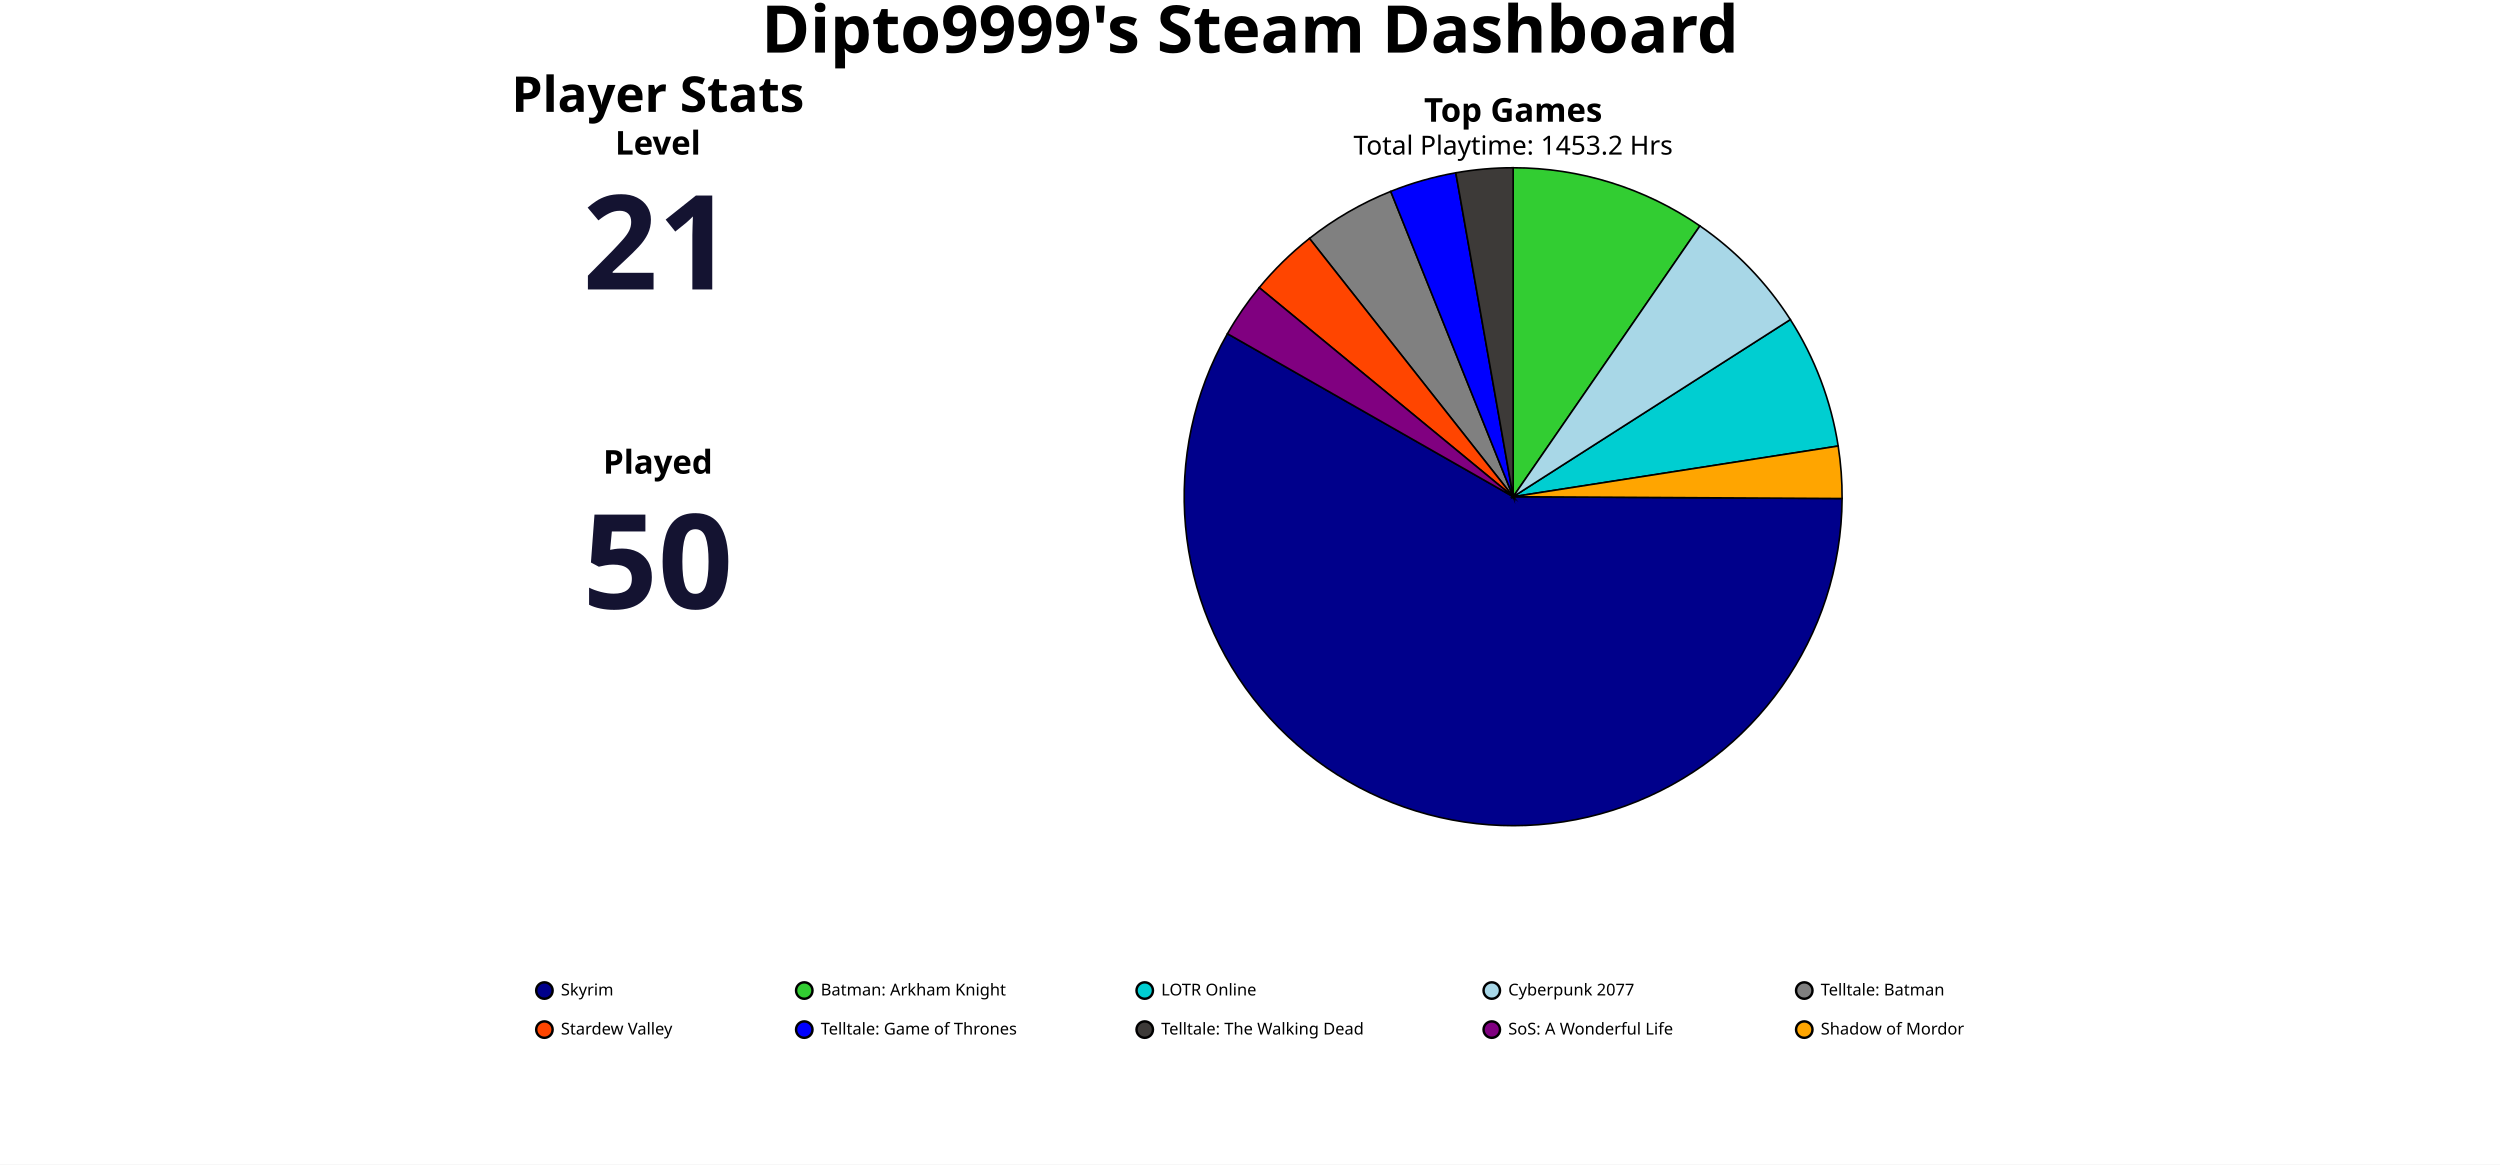
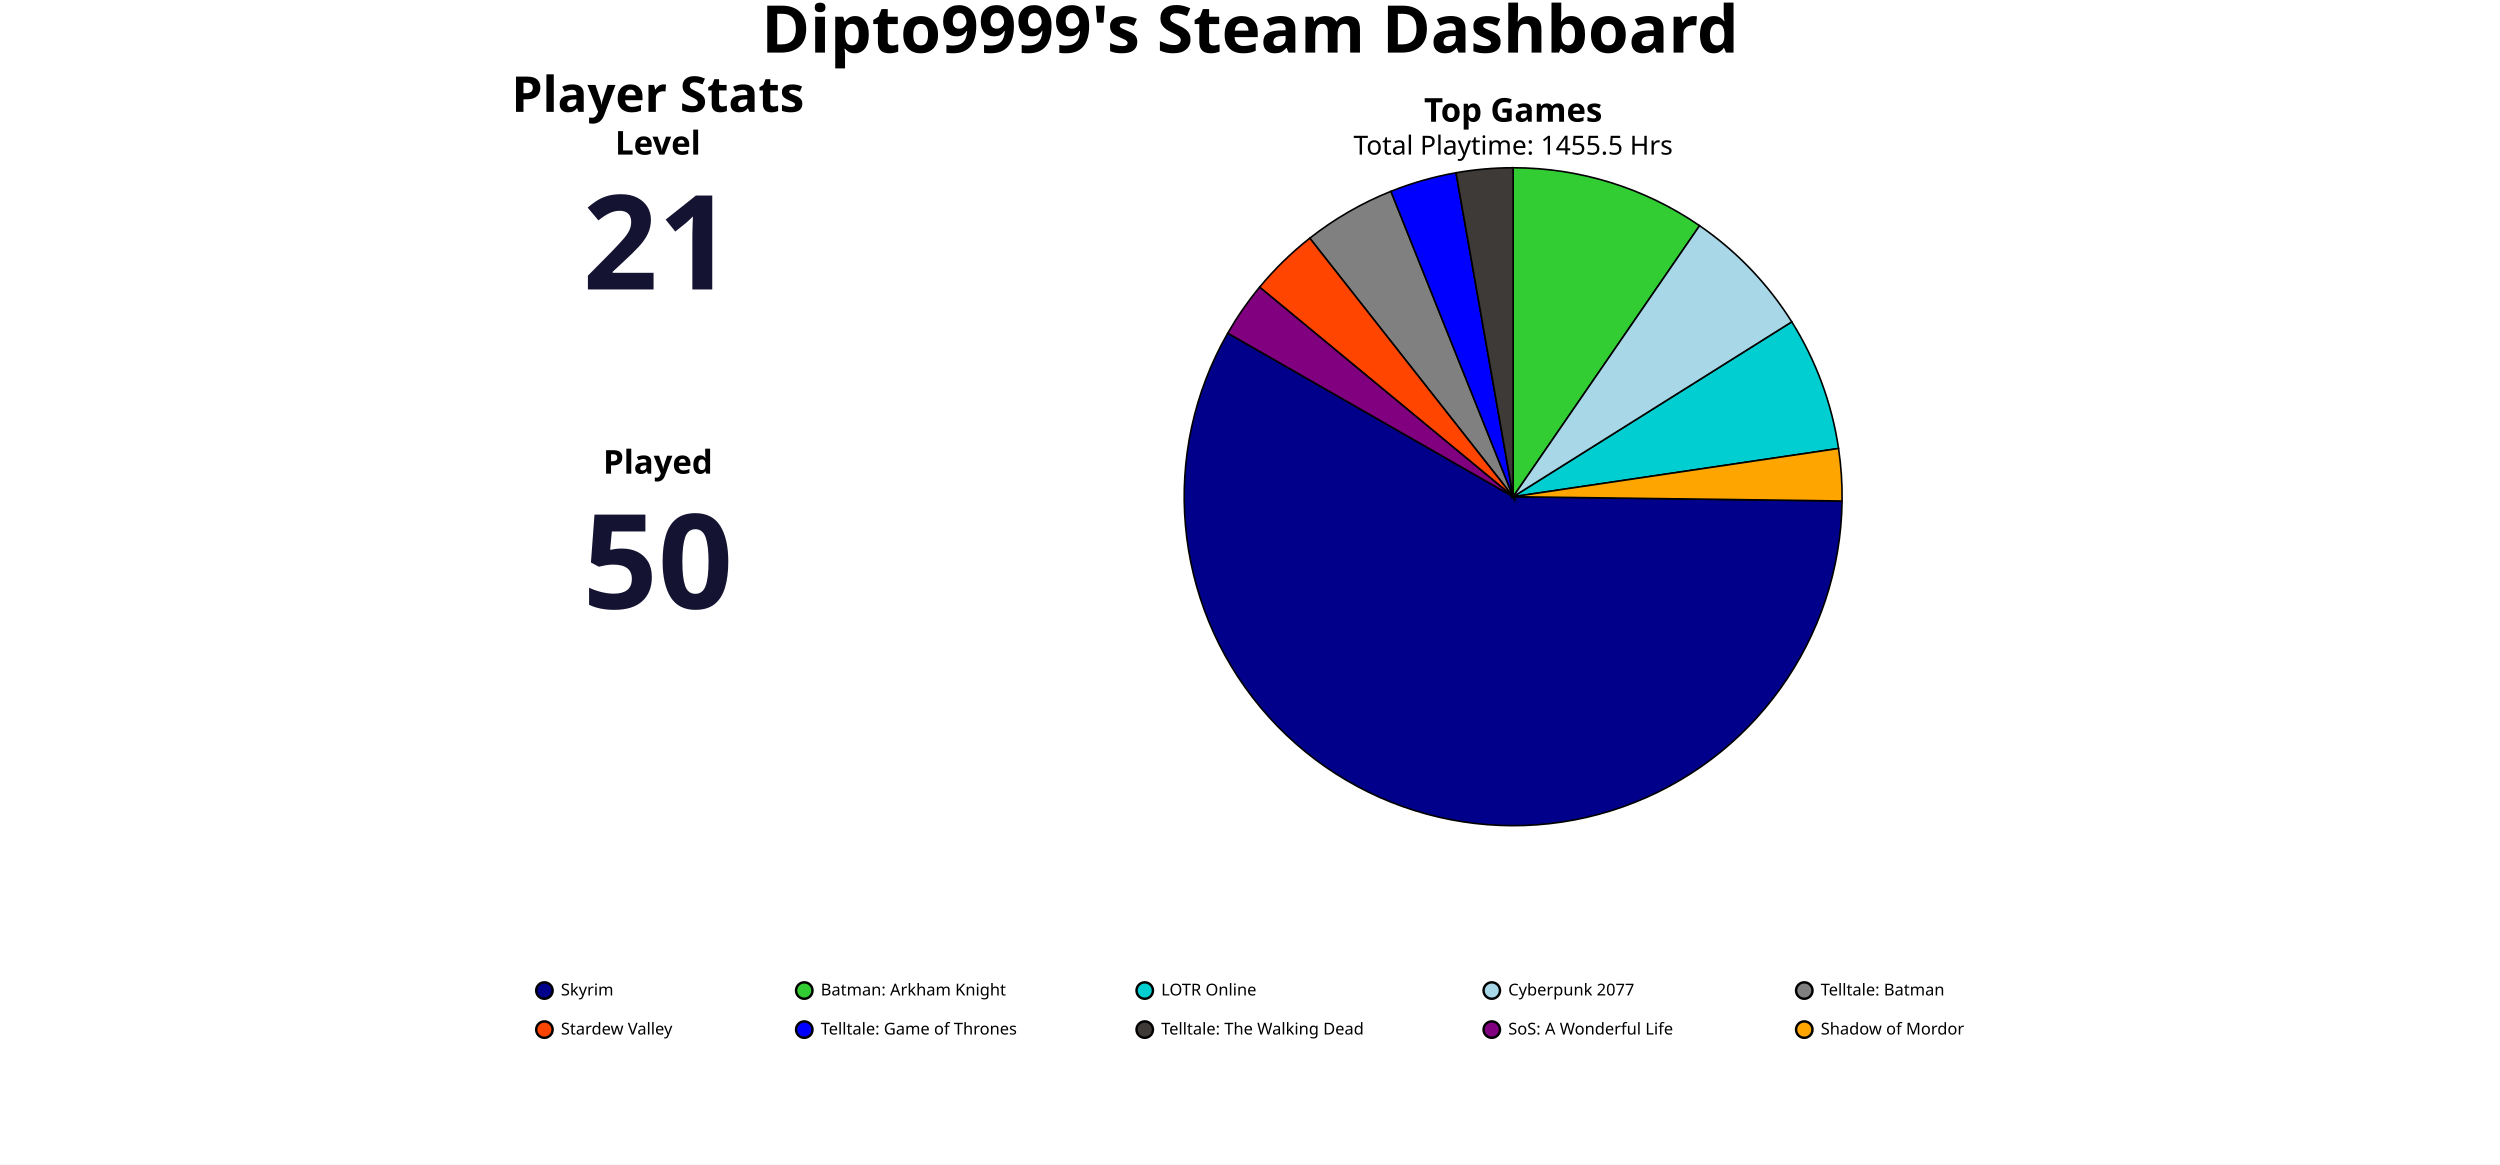
<svg xmlns="http://www.w3.org/2000/svg" version="1.1" class="marks" width="1520" height="708" viewBox="0 0 1520 708">
  <rect width="1520" height="708" fill="white" />
  <g fill="none" stroke-miterlimit="10" transform="translate(250,102)">
    <g class="mark-group role-frame root" role="graphics-object" aria-roledescription="group mark container">
      <g transform="translate(0,0)">
        <path class="background" aria-hidden="true" d="M0,0h0v0h0Z" />
        <g>
          <g class="mark-group role-scope concat_0_group" role="graphics-object" aria-roledescription="group mark container">
            <g transform="translate(0,0)">
              <path class="background" aria-hidden="true" d="M0,0h0v0h0Z" />
              <g>
                <g class="mark-group role-scope concat_0_concat_0_group" role="graphics-object" aria-roledescription="group mark container">
                  <g transform="translate(0,0)">
                    <path class="background" aria-hidden="true" d="M0,0h300v150h-300Z" stroke="#ddd" stroke-opacity="0" stroke-width="1.5" />
                    <g>
                      <g class="mark-text role-mark concat_0_concat_0_marks" role="graphics-object" aria-roledescription="text mark container">
                        <text aria-label="Metric: Level; Value: 21" role="graphics-symbol" aria-roledescription="text mark" text-anchor="middle" transform="translate(150,74)" font-family="sans-serif" font-size="80px" font-weight="bold" fill="#141331">21</text>
                      </g>
                      <g class="mark-group role-title">
                        <g transform="translate(150,-24)">
                          <path class="background" aria-hidden="true" d="M0,0h0v0h0Z" pointer-events="none" />
                          <g>
                            <g class="mark-text role-title-text" role="graphics-symbol" aria-roledescription="title" aria-label="Title text 'Level'" pointer-events="none">
                              <text text-anchor="middle" transform="translate(0,16)" font-family="sans-serif" font-size="20px" font-weight="bold" fill="#000" opacity="1">Level</text>
                            </g>
                          </g>
                          <path class="foreground" aria-hidden="true" d="" pointer-events="none" display="none" />
                        </g>
                      </g>
                    </g>
                    <path class="foreground" aria-hidden="true" d="" display="none" />
                  </g>
                </g>
                <g class="mark-group role-scope concat_0_concat_1_group" role="graphics-object" aria-roledescription="group mark container">
                  <g transform="translate(0,194)">
                    <path class="background" aria-hidden="true" d="M0,0h300v150h-300Z" stroke="#ddd" stroke-opacity="0" stroke-width="1.5" />
                    <g>
                      <g class="mark-text role-mark concat_0_concat_1_marks" role="graphics-object" aria-roledescription="text mark container">
                        <text aria-label="Metric: Played; Value: 50" role="graphics-symbol" aria-roledescription="text mark" text-anchor="middle" transform="translate(150,74)" font-family="sans-serif" font-size="80px" font-weight="bold" fill="#141331">50</text>
                      </g>
                      <g class="mark-group role-title">
                        <g transform="translate(150,-24)">
                          <path class="background" aria-hidden="true" d="M0,0h0v0h0Z" pointer-events="none" />
                          <g>
                            <g class="mark-text role-title-text" role="graphics-symbol" aria-roledescription="title" aria-label="Title text 'Played'" pointer-events="none">
                              <text text-anchor="middle" transform="translate(0,16)" font-family="sans-serif" font-size="20px" font-weight="bold" fill="#000" opacity="1">Played</text>
                            </g>
                          </g>
                          <path class="foreground" aria-hidden="true" d="" pointer-events="none" display="none" />
                        </g>
                      </g>
                    </g>
                    <path class="foreground" aria-hidden="true" d="" display="none" />
                  </g>
                </g>
                <g class="mark-group role-title">
                  <g transform="translate(150,-58)">
                    <path class="background" aria-hidden="true" d="M0,0h0v0h0Z" pointer-events="none" />
                    <g>
                      <g class="mark-text role-title-text" role="graphics-symbol" aria-roledescription="title" aria-label="Title text 'Player Stats'" pointer-events="none">
                        <text text-anchor="middle" transform="translate(0,24)" font-family="sans-serif" font-size="30px" font-weight="bold" fill="#000" opacity="1">Player Stats</text>
                      </g>
                    </g>
                    <path class="foreground" aria-hidden="true" d="" pointer-events="none" display="none" />
                  </g>
                </g>
              </g>
              <path class="foreground" aria-hidden="true" d="" display="none" />
            </g>
          </g>
          <g class="mark-group role-scope concat_1_group" role="graphics-object" aria-roledescription="group mark container">
            <g transform="translate(320,0)">
              <path class="background" aria-hidden="true" d="M0,0h700v400h-700Z" />
              <g>
                <g class="mark-arc role-mark concat_1_marks" role="graphics-object" aria-roledescription="arc mark container">
-                   <path aria-label="playtime_percentage: 58.17; name: Skyrim; Game: Skyrim; Time (Hrs): 845.3; Playtime (%): 58.17" role="graphics-symbol" aria-roledescription="arc mark" transform="translate(350,200)" d="M-173.716,-99.11A200,200,0,1,0,199.997,1.099L0,0Z" fill="#00008B" stroke="black" stroke-width="1" />
-                   <path aria-label="playtime_percentage: 9.61; name: Batman: Arkham Knight; Game: Batman: Arkham Knight; Time (Hrs): 139.7; Playtime (%): 9.61" role="graphics-symbol" aria-roledescription="arc mark" transform="translate(350,200)" d="M113.547,-164.642A200,200,0,0,0,0,-200L0,0Z" fill="#32CD32" stroke="black" stroke-width="1" />
-                   <path aria-label="playtime_percentage: 6.59; name: LOTR Online; Game: LOTR Online; Time (Hrs): 95.7; Playtime (%): 6.59" role="graphics-symbol" aria-roledescription="arc mark" transform="translate(350,200)" d="M197.611,-30.818A200,200,0,0,0,168.517,-107.712L0,0Z" fill="#00CED1" stroke="black" stroke-width="1" />
-                   <path aria-label="playtime_percentage: 6.34; name: Cyberpunk 2077; Game: Cyberpunk 2077; Time (Hrs): 92.2; Playtime (%): 6.34" role="graphics-symbol" aria-roledescription="arc mark" transform="translate(350,200)" d="M168.517,-107.712A200,200,0,0,0,113.547,-164.642L0,0Z" fill="#A8D7E7" stroke="black" stroke-width="1" />
-                   <path aria-label="playtime_percentage: 4.56; name: Telltale: Batman; Game: Telltale: Batman; Time (Hrs): 66.2; Playtime (%): 4.56" role="graphics-symbol" aria-roledescription="arc mark" transform="translate(350,200)" d="M-74.435,-185.633A200,200,0,0,0,-123.858,-157.033L0,0Z" fill="#808080" stroke="black" stroke-width="1" />
-                   <path aria-label="playtime_percentage: 3.41; name: Stardew Valley; Game: Stardew Valley; Time (Hrs): 49.5; Playtime (%): 3.41" role="graphics-symbol" aria-roledescription="arc mark" transform="translate(350,200)" d="M-123.858,-157.033A200,200,0,0,0,-154.411,-127.111L0,0Z" fill="#FF4500" stroke="black" stroke-width="1" />
-                   <path aria-label="playtime_percentage: 3.28; name: Telltale: Game of Thrones; Game: Telltale: Game of Thrones; Time (Hrs): 47.7; Playtime (%): 3.28" role="graphics-symbol" aria-roledescription="arc mark" transform="translate(350,200)" d="M-34.877,-196.935A200,200,0,0,0,-74.435,-185.633L0,0Z" fill="#0000FF" stroke="black" stroke-width="1" />
-                   <path aria-label="playtime_percentage: 2.79; name: Telltale: The Walking Dead; Game: Telltale: The Walking Dead; Time (Hrs): 40.5; Playtime (%): 2.79" role="graphics-symbol" aria-roledescription="arc mark" transform="translate(350,200)" d="M0,-200A200,200,0,0,0,-34.877,-196.935L0,0Z" fill="#3D3A38" stroke="black" stroke-width="1" />
-                   <path aria-label="playtime_percentage: 2.71; name: SoS: A Wonderful Life; Game: SoS: A Wonderful Life; Time (Hrs): 39.4; Playtime (%): 2.71" role="graphics-symbol" aria-roledescription="arc mark" transform="translate(350,200)" d="M-154.411,-127.111A200,200,0,0,0,-173.716,-99.11L0,0Z" fill="#800080" stroke="black" stroke-width="1" />
-                   <path aria-label="playtime_percentage: 2.55; name: Shadow of Mordor; Game: Shadow of Mordor; Time (Hrs): 37.0; Playtime (%): 2.55" role="graphics-symbol" aria-roledescription="arc mark" transform="translate(350,200)" d="M199.997,1.099A200,200,0,0,0,197.611,-30.818L0,0Z" fill="#FFA500" stroke="black" stroke-width="1" />
+                   <path aria-label="playtime_percentage: 58.08; name: Skyrim; Game: Skyrim; Time (Hrs): 845.3; Playtime (%): 58.08" role="graphics-symbol" aria-roledescription="arc mark" transform="translate(350,200)" d="M-173.529,-99.437A200,200,0,1,0,199.983,2.607L0,0Z" fill="#00008B" stroke="black" stroke-width="1" />
+                   <path aria-label="playtime_percentage: 9.59; name: Batman: Arkham Knight; Game: Batman: Arkham Knight; Time (Hrs): 139.7; Playtime (%): 9.59" role="graphics-symbol" aria-roledescription="arc mark" transform="translate(350,200)" d="M113.34,-164.785A200,200,0,0,0,0,-200L0,0Z" fill="#32CD32" stroke="black" stroke-width="1" />
+                   <path aria-label="playtime_percentage: 6.58; name: LOTR Online; Game: LOTR Online; Time (Hrs): 95.7; Playtime (%): 6.58" role="graphics-symbol" aria-roledescription="arc mark" transform="translate(350,200)" d="M197.838,-29.328A200,200,0,0,0,169.391,-106.332L0,0Z" fill="#00CED1" stroke="black" stroke-width="1" />
+                   <path aria-label="playtime_percentage: 6.49; name: Cyberpunk 2077; Game: Cyberpunk 2077; Time (Hrs): 94.5; Playtime (%): 6.49" role="graphics-symbol" aria-roledescription="arc mark" transform="translate(350,200)" d="M169.391,-106.332A200,200,0,0,0,113.34,-164.785L0,0Z" fill="#A8D7E7" stroke="black" stroke-width="1" />
+                   <path aria-label="playtime_percentage: 4.55; name: Telltale: Batman; Game: Telltale: Batman; Time (Hrs): 66.2; Playtime (%): 4.55" role="graphics-symbol" aria-roledescription="arc mark" transform="translate(350,200)" d="M-74.318,-185.679A200,200,0,0,0,-123.66,-157.188L0,0Z" fill="#808080" stroke="black" stroke-width="1" />
+                   <path aria-label="playtime_percentage: 3.4; name: Stardew Valley; Game: Stardew Valley; Time (Hrs): 49.5; Playtime (%): 3.40" role="graphics-symbol" aria-roledescription="arc mark" transform="translate(350,200)" d="M-123.66,-157.188A200,200,0,0,0,-154.172,-127.402L0,0Z" fill="#FF4500" stroke="black" stroke-width="1" />
+                   <path aria-label="playtime_percentage: 3.28; name: Telltale: Game of Thrones; Game: Telltale: Game of Thrones; Time (Hrs): 47.7; Playtime (%): 3.28" role="graphics-symbol" aria-roledescription="arc mark" transform="translate(350,200)" d="M-34.754,-196.957A200,200,0,0,0,-74.318,-185.679L0,0Z" fill="#0000FF" stroke="black" stroke-width="1" />
+                   <path aria-label="playtime_percentage: 2.78; name: Telltale: The Walking Dead; Game: Telltale: The Walking Dead; Time (Hrs): 40.5; Playtime (%): 2.78" role="graphics-symbol" aria-roledescription="arc mark" transform="translate(350,200)" d="M0,-200A200,200,0,0,0,-34.754,-196.957L0,0Z" fill="#3D3A38" stroke="black" stroke-width="1" />
+                   <path aria-label="playtime_percentage: 2.71; name: SoS: A Wonderful Life; Game: SoS: A Wonderful Life; Time (Hrs): 39.4; Playtime (%): 2.71" role="graphics-symbol" aria-roledescription="arc mark" transform="translate(350,200)" d="M-154.172,-127.402A200,200,0,0,0,-173.529,-99.437L0,0Z" fill="#800080" stroke="black" stroke-width="1" />
+                   <path aria-label="playtime_percentage: 2.55; name: Shadow of Mordor; Game: Shadow of Mordor; Time (Hrs): 37.0; Playtime (%): 2.55" role="graphics-symbol" aria-roledescription="arc mark" transform="translate(350,200)" d="M199.983,2.607A200,200,0,0,0,197.838,-29.328L0,0Z" fill="#FFA500" stroke="black" stroke-width="1" />
                </g>
                <g class="mark-group role-title">
                  <g transform="translate(350,-44)">
                    <path class="background" aria-hidden="true" d="M0,0h0v0h0Z" pointer-events="none" />
                    <g>
                      <g class="mark-text role-title-text" role="graphics-symbol" aria-roledescription="title" aria-label="Title text 'Top Games'" pointer-events="none">
                        <text text-anchor="middle" transform="translate(0,16)" font-family="sans-serif" font-size="20px" font-weight="bold" fill="#000" opacity="1">Top Games</text>
                      </g>
-                       <g class="mark-text role-title-subtitle" role="graphics-symbol" aria-roledescription="subtitle" aria-label="Subtitle text 'Total Playtime: 1453.2 Hrs'" pointer-events="none">
-                         <text text-anchor="middle" transform="translate(0,36)" font-family="sans-serif" font-size="16px" fill="#000" opacity="1">Total Playtime: 1453.2 Hrs</text>
+                       <g class="mark-text role-title-subtitle" role="graphics-symbol" aria-roledescription="subtitle" aria-label="Subtitle text 'Total Playtime: 1455.5 Hrs'" pointer-events="none">
+                         <text text-anchor="middle" transform="translate(0,36)" font-family="sans-serif" font-size="16px" fill="#000" opacity="1">Total Playtime: 1455.5 Hrs</text>
                      </g>
                    </g>
                    <path class="foreground" aria-hidden="true" d="" pointer-events="none" display="none" />
                  </g>
                </g>
              </g>
              <path class="foreground" aria-hidden="true" d="" display="none" />
            </g>
          </g>
          <g class="mark-group role-legend" role="graphics-symbol" aria-roledescription="legend" aria-label="Symbol legend for fill color with 10 values: Skyrim, Batman: Arkham Knight, LOTR Online, Cyberpunk 2077, Telltale: Batman, ending with Shadow of Mordor">
            <g transform="translate(0,419)">
              <path class="background" aria-hidden="true" d="M0,0h1014v187h-1014Z" pointer-events="none" />
              <g>
                <g class="mark-group role-legend-entry">
                  <g transform="translate(75,75)">
                    <path class="background" aria-hidden="true" d="M0,0h0v0h0Z" pointer-events="none" />
                    <g>
                      <g class="mark-group role-scope" role="graphics-object" aria-roledescription="group mark container">
                        <g transform="translate(0,0.25)">
                          <path class="background" aria-hidden="true" d="M0,0h81.957v12.5h-81.957Z" pointer-events="none" opacity="1" />
                          <g>
                            <g class="mark-symbol role-legend-symbol" pointer-events="none">
                              <path transform="translate(6,6)" d="M5,0A5,5,0,1,1,-5,0A5,5,0,1,1,5,0" fill="#00008B" stroke="black" stroke-width="1.5" opacity="1" />
                            </g>
                            <g class="mark-text role-legend-label" pointer-events="none">
                              <text text-anchor="start" transform="translate(16,9)" font-family="sans-serif" font-size="10px" fill="#000" opacity="1">Skyrim</text>
                            </g>
                          </g>
                          <path class="foreground" aria-hidden="true" d="" pointer-events="none" display="none" />
                        </g>
                        <g transform="translate(158,0.25)">
                          <path class="background" aria-hidden="true" d="M0,0h130.316v12.5h-130.316Z" pointer-events="none" opacity="1" />
                          <g>
                            <g class="mark-symbol role-legend-symbol" pointer-events="none">
                              <path transform="translate(6,6)" d="M5,0A5,5,0,1,1,-5,0A5,5,0,1,1,5,0" fill="#32CD32" stroke="black" stroke-width="1.5" opacity="1" />
                            </g>
                            <g class="mark-text role-legend-label" pointer-events="none">
                              <text text-anchor="start" transform="translate(16,9)" font-family="sans-serif" font-size="10px" fill="#000" opacity="1">Batman: Arkham Knight</text>
                            </g>
                          </g>
                          <path class="foreground" aria-hidden="true" d="" pointer-events="none" display="none" />
                        </g>
                        <g transform="translate(365,0.25)">
                          <path class="background" aria-hidden="true" d="M0,0h134.394v12.5h-134.394Z" pointer-events="none" opacity="1" />
                          <g>
                            <g class="mark-symbol role-legend-symbol" pointer-events="none">
                              <path transform="translate(6,6)" d="M5,0A5,5,0,1,1,-5,0A5,5,0,1,1,5,0" fill="#00CED1" stroke="black" stroke-width="1.5" opacity="1" />
                            </g>
                            <g class="mark-text role-legend-label" pointer-events="none">
                              <text text-anchor="start" transform="translate(16,9)" font-family="sans-serif" font-size="10px" fill="#000" opacity="1">LOTR Online</text>
                            </g>
                          </g>
                          <path class="foreground" aria-hidden="true" d="" pointer-events="none" display="none" />
                        </g>
                        <g transform="translate(576,0.25)">
                          <path class="background" aria-hidden="true" d="M0,0h113.1v12.5h-113.1Z" pointer-events="none" opacity="1" />
                          <g>
                            <g class="mark-symbol role-legend-symbol" pointer-events="none">
                              <path transform="translate(6,6)" d="M5,0A5,5,0,1,1,-5,0A5,5,0,1,1,5,0" fill="#A8D7E7" stroke="black" stroke-width="1.5" opacity="1" />
                            </g>
                            <g class="mark-text role-legend-label" pointer-events="none">
                              <text text-anchor="start" transform="translate(16,9)" font-family="sans-serif" font-size="10px" fill="#000" opacity="1">Cyberpunk 2077</text>
                            </g>
                          </g>
                          <path class="foreground" aria-hidden="true" d="" pointer-events="none" display="none" />
                        </g>
                        <g transform="translate(766,0.25)">
                          <path class="background" aria-hidden="true" d="M0,0h97.709v12.5h-97.709Z" pointer-events="none" opacity="1" />
                          <g>
                            <g class="mark-symbol role-legend-symbol" pointer-events="none">
                              <path transform="translate(6,6)" d="M5,0A5,5,0,1,1,-5,0A5,5,0,1,1,5,0" fill="#808080" stroke="black" stroke-width="1.5" opacity="1" />
                            </g>
                            <g class="mark-text role-legend-label" pointer-events="none">
                              <text text-anchor="start" transform="translate(16,9)" font-family="sans-serif" font-size="10px" fill="#000" opacity="1">Telltale: Batman</text>
                            </g>
                          </g>
                          <path class="foreground" aria-hidden="true" d="" pointer-events="none" display="none" />
                        </g>
                        <g transform="translate(0,24)">
                          <path class="background" aria-hidden="true" d="M0,0h81.957v12.5h-81.957Z" pointer-events="none" opacity="1" />
                          <g>
                            <g class="mark-symbol role-legend-symbol" pointer-events="none">
                              <path transform="translate(6,6)" d="M5,0A5,5,0,1,1,-5,0A5,5,0,1,1,5,0" fill="#FF4500" stroke="black" stroke-width="1.5" opacity="1" />
                            </g>
                            <g class="mark-text role-legend-label" pointer-events="none">
                              <text text-anchor="start" transform="translate(16,9)" font-family="sans-serif" font-size="10px" fill="#000" opacity="1">Stardew Valley</text>
                            </g>
                          </g>
                          <path class="foreground" aria-hidden="true" d="" pointer-events="none" display="none" />
                        </g>
                        <g transform="translate(158,24)">
                          <path class="background" aria-hidden="true" d="M0,0h130.316v12.5h-130.316Z" pointer-events="none" opacity="1" />
                          <g>
                            <g class="mark-symbol role-legend-symbol" pointer-events="none">
                              <path transform="translate(6,6)" d="M5,0A5,5,0,1,1,-5,0A5,5,0,1,1,5,0" fill="#0000FF" stroke="black" stroke-width="1.5" opacity="1" />
                            </g>
                            <g class="mark-text role-legend-label" pointer-events="none">
                              <text text-anchor="start" transform="translate(16,9)" font-family="sans-serif" font-size="10px" fill="#000" opacity="1">Telltale: Game of Thrones</text>
                            </g>
                          </g>
                          <path class="foreground" aria-hidden="true" d="" pointer-events="none" display="none" />
                        </g>
                        <g transform="translate(365,24)">
                          <path class="background" aria-hidden="true" d="M0,0h134.394v12.5h-134.394Z" pointer-events="none" opacity="1" />
                          <g>
                            <g class="mark-symbol role-legend-symbol" pointer-events="none">
                              <path transform="translate(6,6)" d="M5,0A5,5,0,1,1,-5,0A5,5,0,1,1,5,0" fill="#3D3A38" stroke="black" stroke-width="1.5" opacity="1" />
                            </g>
                            <g class="mark-text role-legend-label" pointer-events="none">
                              <text text-anchor="start" transform="translate(16,9)" font-family="sans-serif" font-size="10px" fill="#000" opacity="1">Telltale: The Walking Dead</text>
                            </g>
                          </g>
                          <path class="foreground" aria-hidden="true" d="" pointer-events="none" display="none" />
                        </g>
                        <g transform="translate(576,24)">
                          <path class="background" aria-hidden="true" d="M0,0h113.1v12.5h-113.1Z" pointer-events="none" opacity="1" />
                          <g>
                            <g class="mark-symbol role-legend-symbol" pointer-events="none">
                              <path transform="translate(6,6)" d="M5,0A5,5,0,1,1,-5,0A5,5,0,1,1,5,0" fill="#800080" stroke="black" stroke-width="1.5" opacity="1" />
                            </g>
                            <g class="mark-text role-legend-label" pointer-events="none">
                              <text text-anchor="start" transform="translate(16,9)" font-family="sans-serif" font-size="10px" fill="#000" opacity="1">SoS: A Wonderful Life</text>
                            </g>
                          </g>
                          <path class="foreground" aria-hidden="true" d="" pointer-events="none" display="none" />
                        </g>
                        <g transform="translate(766,24)">
                          <path class="background" aria-hidden="true" d="M0,0h97.709v12.5h-97.709Z" pointer-events="none" opacity="1" />
                          <g>
                            <g class="mark-symbol role-legend-symbol" pointer-events="none">
                              <path transform="translate(6,6)" d="M5,0A5,5,0,1,1,-5,0A5,5,0,1,1,5,0" fill="#FFA500" stroke="black" stroke-width="1.5" opacity="1" />
                            </g>
                            <g class="mark-text role-legend-label" pointer-events="none">
                              <text text-anchor="start" transform="translate(16,9)" font-family="sans-serif" font-size="10px" fill="#000" opacity="1">Shadow of Mordor</text>
                            </g>
                          </g>
                          <path class="foreground" aria-hidden="true" d="" pointer-events="none" display="none" />
                        </g>
                      </g>
                    </g>
                    <path class="foreground" aria-hidden="true" d="" pointer-events="none" display="none" />
                  </g>
                </g>
              </g>
              <path class="foreground" aria-hidden="true" d="" pointer-events="none" display="none" />
            </g>
          </g>
          <g class="mark-group role-title">
            <g transform="translate(510,-102)">
              <path class="background" aria-hidden="true" d="M0,0h0v0h0Z" pointer-events="none" />
              <g>
                <g class="mark-text role-title-text" role="graphics-symbol" aria-roledescription="title" aria-label="Title text 'Dipto9999's Steam Dashboard'" pointer-events="none">
                  <text text-anchor="middle" transform="translate(0,32)" font-family="sans-serif" font-size="40px" font-weight="bold" fill="#000" opacity="1">Dipto9999's Steam Dashboard</text>
                </g>
              </g>
              <path class="foreground" aria-hidden="true" d="" pointer-events="none" display="none" />
            </g>
          </g>
        </g>
        <path class="foreground" aria-hidden="true" d="" display="none" />
      </g>
    </g>
  </g>
</svg>
